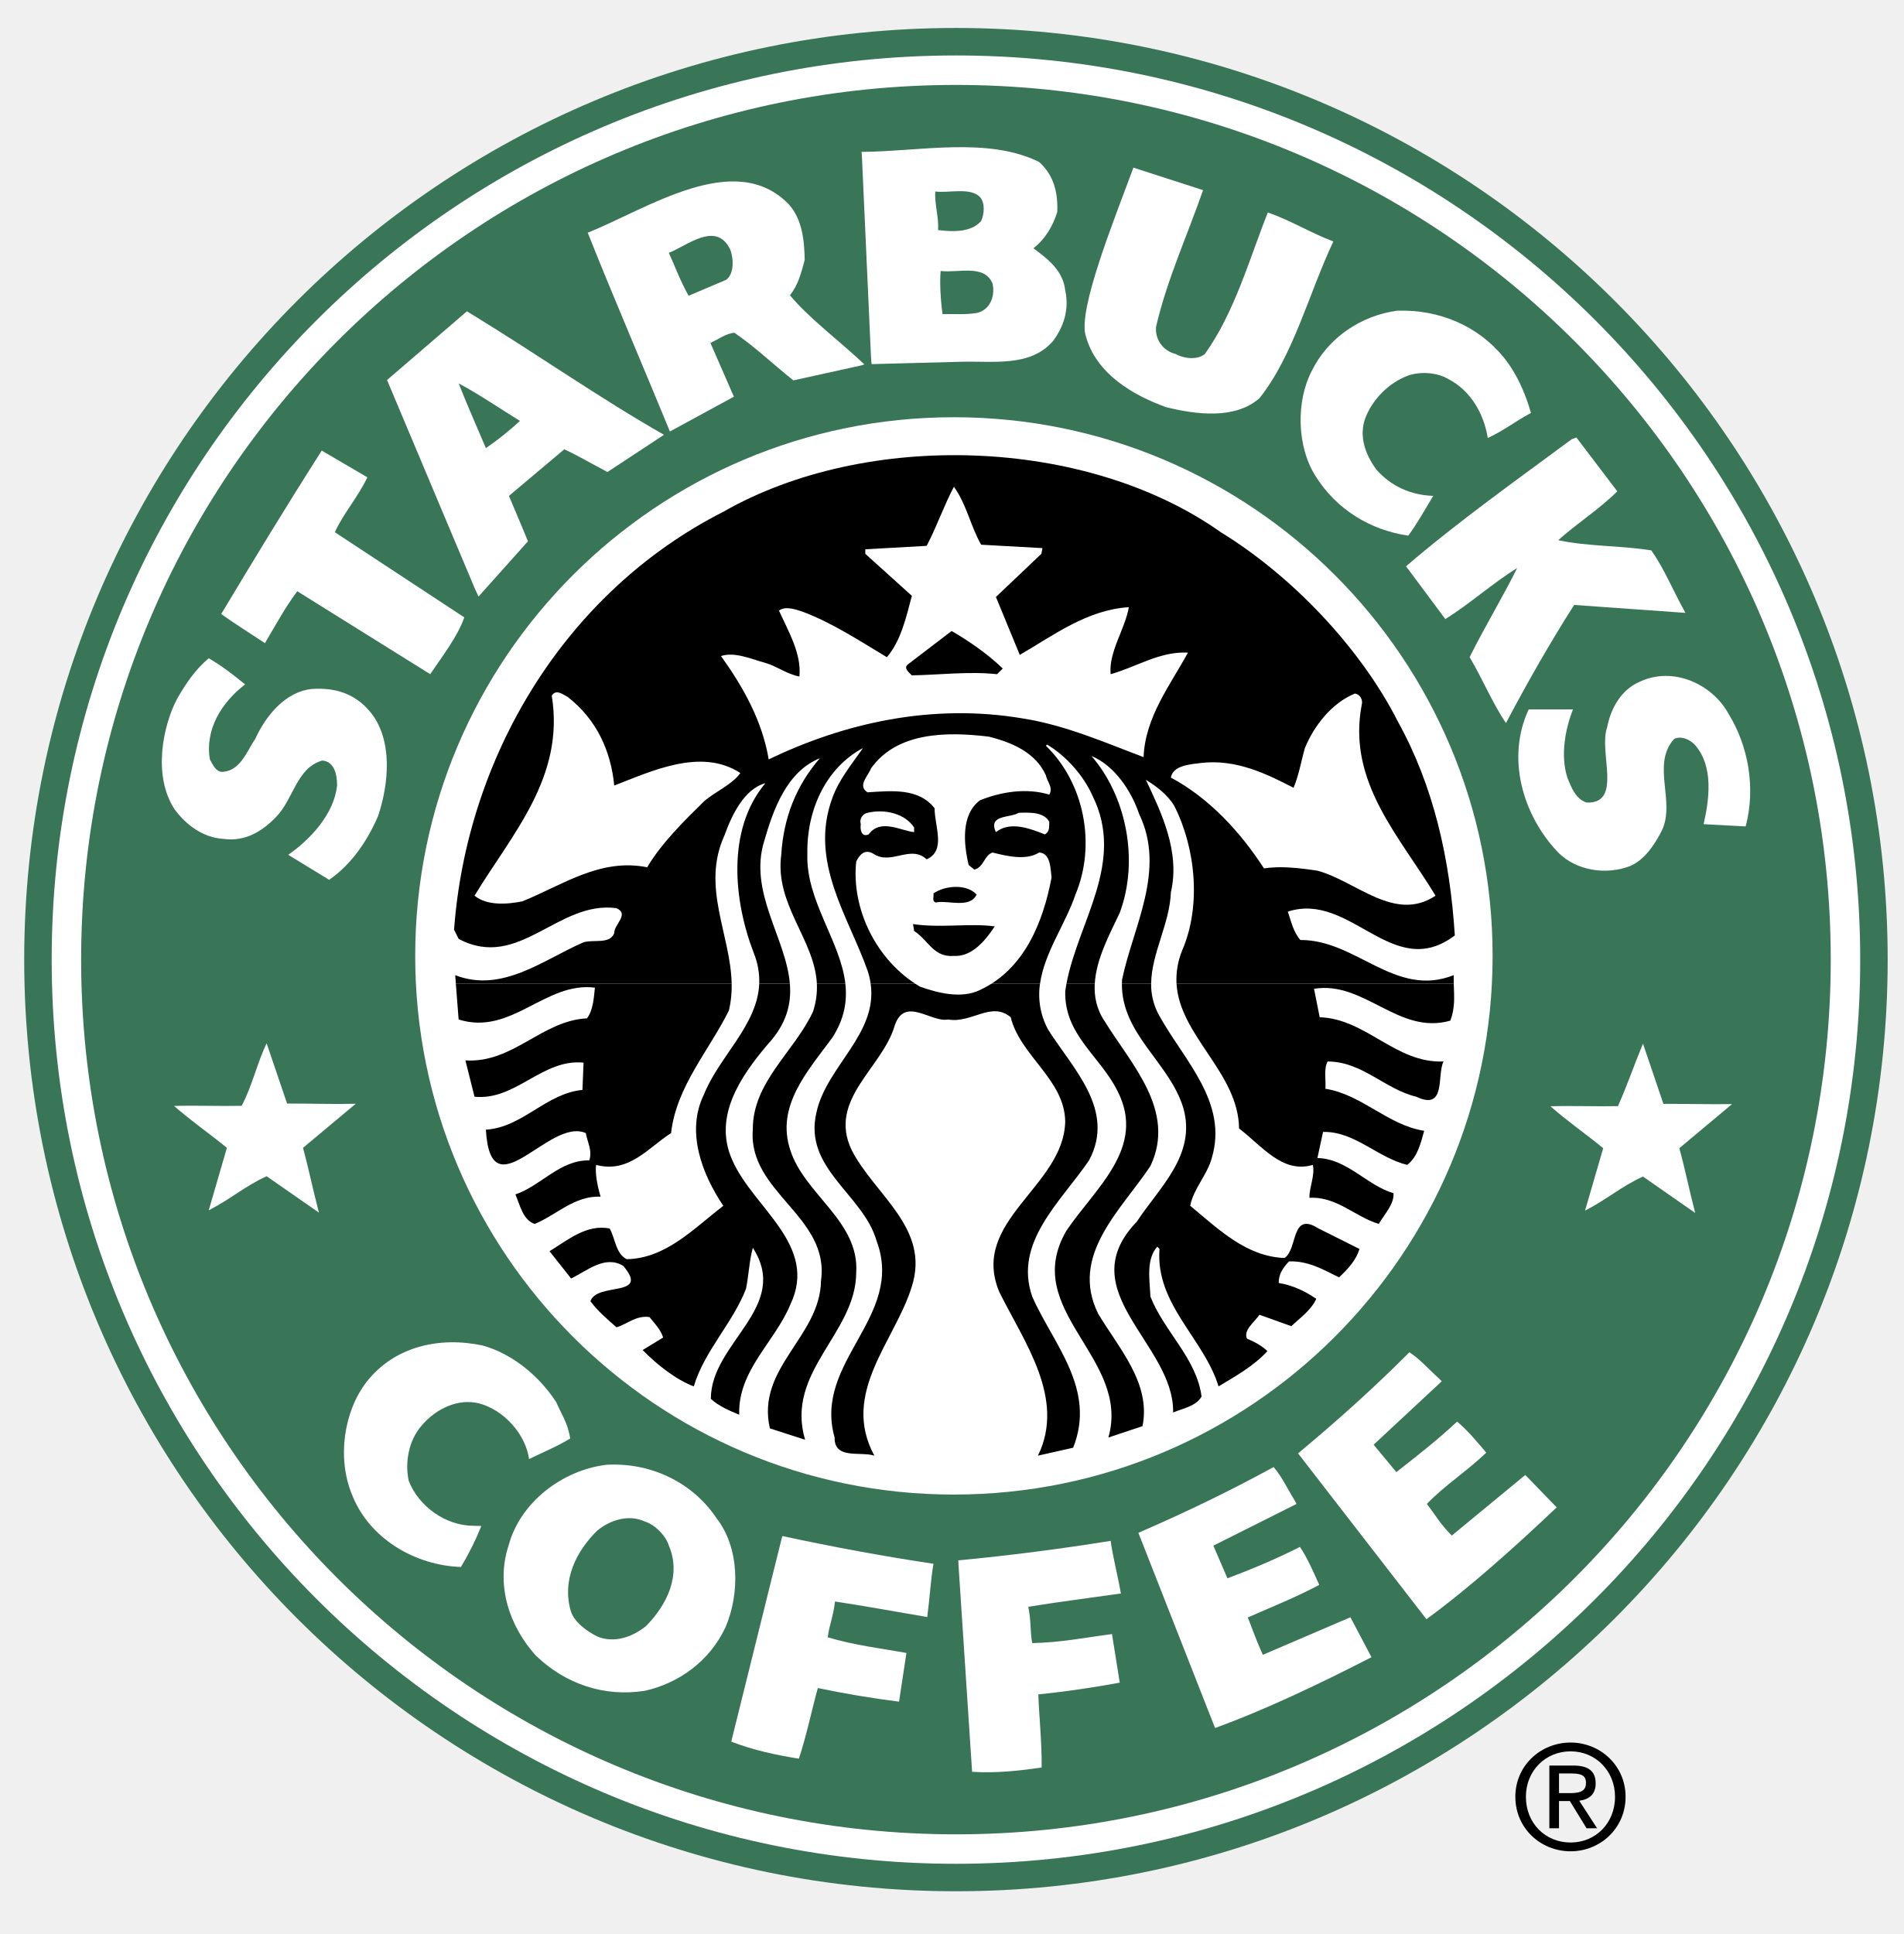
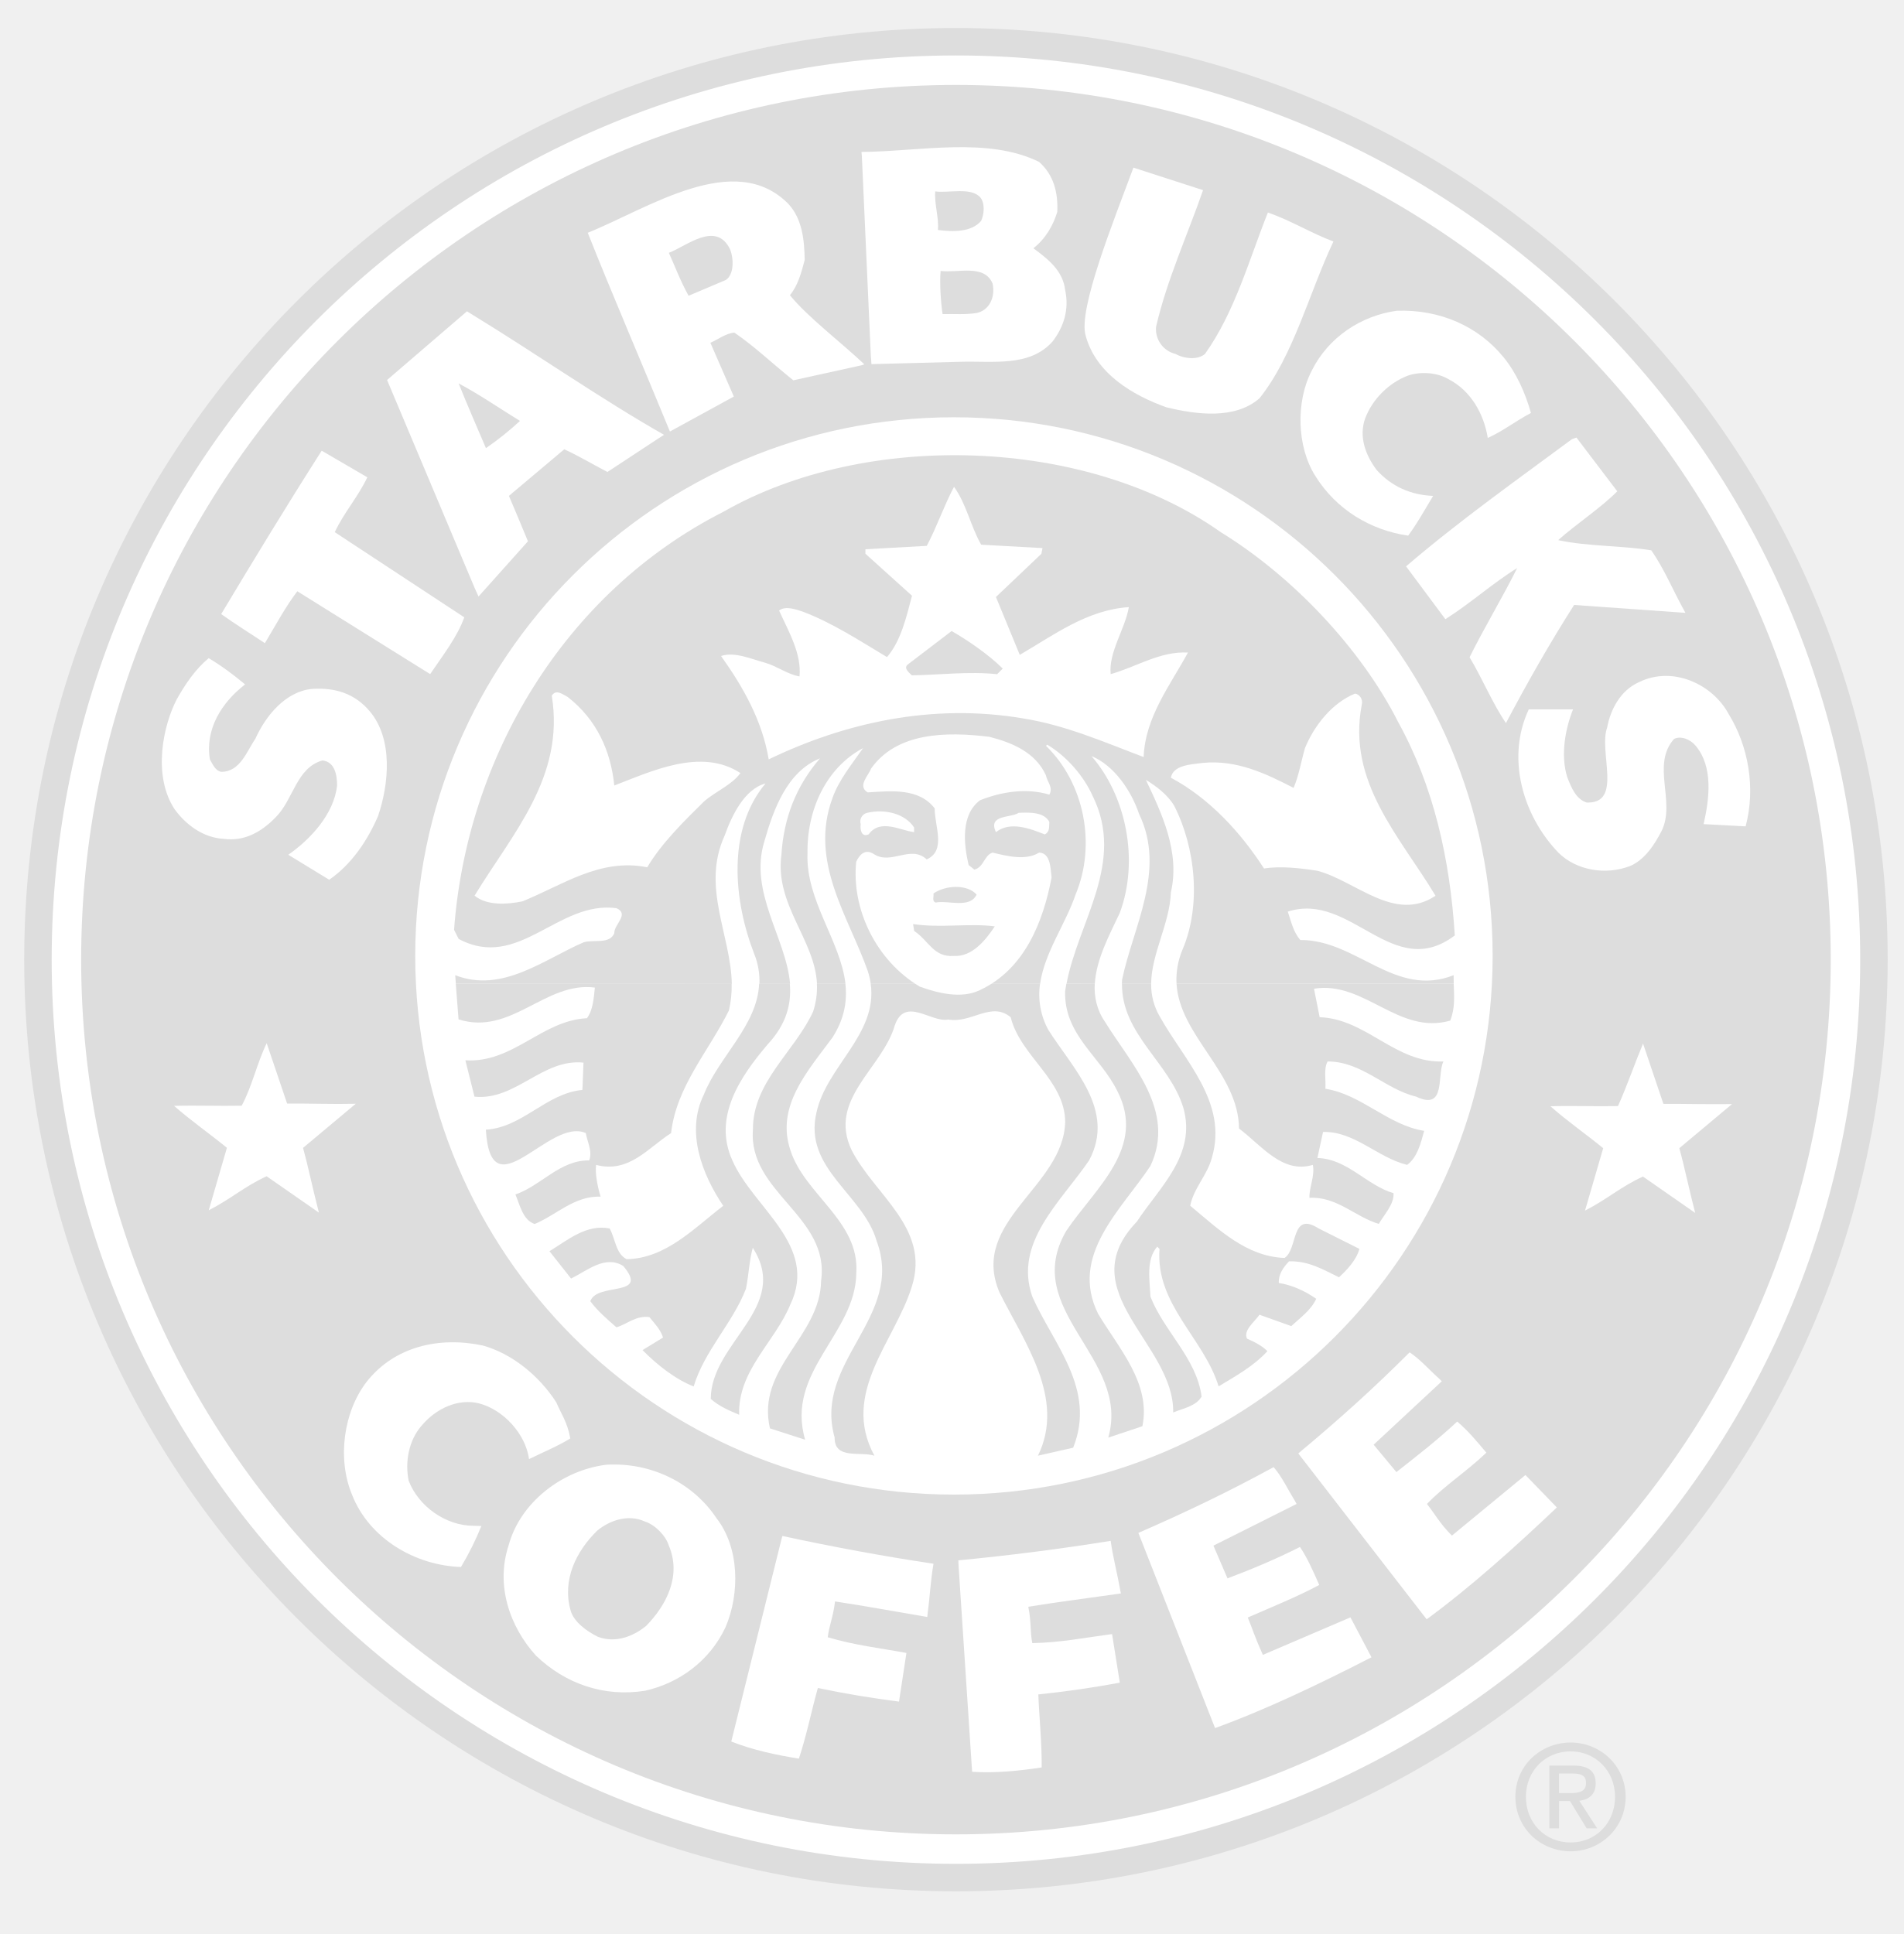
- <svg xmlns="http://www.w3.org/2000/svg" width="2461" height="2500" viewBox="0 0 127.474 129.471">
-   <path d="M1.621 64.241c0-34.45 27.927-62.38 62.381-62.38 34.451 0 62.379 27.93 62.379 62.38 0 34.453-27.928 62.38-62.379 62.38-34.454 0-62.381-27.928-62.381-62.38" fill="#397657" />
-   <path d="M3.46 64.241c0-33.434 27.104-60.539 60.541-60.539 33.435 0 60.541 27.105 60.541 60.539 0 33.435-27.106 60.541-60.541 60.541C30.564 124.781 3.46 97.676 3.46 64.241" fill="#fff" />
-   <path d="M5.432 64.241c0-32.345 26.222-58.566 58.57-58.566 32.346 0 58.568 26.221 58.568 58.566 0 32.347-26.223 58.568-58.568 58.568-32.349 0-58.57-26.221-58.57-58.568" fill="#397657" />
-   <path d="M27.798 63.994c0-19.921 16.148-36.069 36.067-36.069s36.066 16.148 36.066 36.069c0 19.918-16.147 36.065-36.066 36.065S27.798 83.912 27.798 63.994M69.568 10.832c.988.886 1.268 2.052 1.217 3.345-.279.914-.785 1.8-1.598 2.435.99.734 1.979 1.496 2.13 2.813.28 1.293-.102 2.458-.837 3.422-1.545 1.748-4.004 1.293-6.236 1.367l-5.893.155-.04-.536-.606-13.382-.025-.292c3.878-.025 8.44-1.028 11.888.673M80.546 12.719c-1.041 3.004-2.408 5.971-3.146 9.139a1.701 1.701 0 0 0 1.294 1.826c.623.343 1.509.407 1.977 0 2.004-2.813 2.955-6.312 4.211-9.469 1.596.559 2.84 1.357 4.387 1.94-1.65 3.499-2.664 7.619-4.946 10.495-1.647 1.445-4.258 1.089-6.234.607-2.257-.81-4.716-2.254-5.4-4.79-.531-1.736 1.877-7.694 3.194-11.254l4.663 1.506" fill="#fff" />
-   <path d="M44.015 29.39l-3.347 2.203c-1.249-.658-1.978-1.102-2.89-1.52l-3.705 3.119c.381.914.867 2.028 1.272 3.042l-3.309 3.699-.266-.583-5.857-13.916 5.349-4.602.431.267c4.197 2.562 8.51 5.583 12.761 8.002l-.439.289M44.851 28.88c-1.757-4.285-3.909-9.29-5.501-13.309 4.032-1.623 9.863-5.615 13.461-1.9.912 1.014 1.039 2.433 1.064 3.726-.226.835-.432 1.674-.988 2.358 1.203 1.481 3.437 3.162 4.982 4.632l-.19.064-4.563 1.007c-1.623-1.305-2.542-2.226-3.954-3.194-.609.074-1.028.431-1.6.684l1.572 3.601-4.283 2.331" fill="#fff" />
-   <path d="M65.614 13.189c.354.378.28 1.166.074 1.597-.657.762-1.874.734-2.888.607.074-.861-.244-1.698-.18-2.584.862.126 2.36-.306 2.994.38M48.883 16.686c.251.634.266 1.666-.274 2.042L46.1 19.792c-.626-1.151-.892-1.94-1.323-2.876 1.165-.431 3.166-2.18 4.106-.23M66.45 18.968c.201.889-.202 1.801-1.065 1.979-.811.125-1.418.05-2.281.075-.127-.914-.201-2.13-.127-2.891 1.165.152 2.917-.481 3.473.837" fill="#397657" />
-   <path d="M100.671 23.913c.863 1.064 1.448 2.382 1.827 3.725-1.065.572-1.876 1.219-2.891 1.674-.251-1.572-1.114-3.169-2.66-3.954-.735-.432-1.827-.508-2.662-.229-1.294.481-2.408 1.597-2.89 2.89-.431 1.242.05 2.458.762 3.421.987 1.116 2.308 1.701 3.799 1.751-.67 1.102-1.036 1.798-1.671 2.662-2.486-.356-4.817-1.725-6.236-4.032-1.217-1.951-1.292-4.942-.227-6.996 1.114-2.257 3.321-3.702 5.701-4.032 2.866-.101 5.451 1.04 7.148 3.12" fill="#fff" />
-   <path d="M34.812 28.171a20.859 20.859 0 0 1-2.28 1.824c-.609-1.445-1.193-2.738-1.826-4.335 1.456.775 2.735 1.673 4.106 2.511" fill="#397657" />
-   <path d="M108.279 32.886c-1.165 1.166-2.711 2.156-3.956 3.271 1.979.43 4.208.354 6.237.684.913 1.32 1.394 2.587 2.282 4.183l-7.453-.531c-1.648 2.585-3.143 5.221-4.564 7.908-.886-1.293-1.569-2.964-2.433-4.409.965-1.953 2.218-4.019 3.184-5.972-1.66 1.028-3.118 2.358-4.808 3.422l-2.633-3.537c3.548-3.042 7.376-5.754 11.103-8.515l.302-.109 2.739 3.605M24.596 31.949c-.673 1.394-1.56 2.344-2.179 3.675l8.669 5.703c-.457 1.292-1.445 2.562-2.283 3.802l-8.897-5.552c-.798 1.052-1.37 2.13-2.169 3.474-1.166-.772-1.99-1.28-2.927-1.95 2.207-3.679 4.298-7.125 6.731-10.942l3.055 1.79" fill="#fff" />
-   <path d="M48.986 65.855a7.08 7.08 0 0 1-.182 1.787c-1.343 2.713-3.522 5.094-3.876 8.215-1.546.986-2.816 2.711-5.02 2.129-.077.582.101 1.467.303 2.127-1.748-.074-2.941 1.217-4.412 1.826-.785-.252-.988-1.268-1.291-1.977 1.722-.582 2.964-2.307 4.942-2.279.229-.637-.128-1.219-.229-1.826-2.46-1.092-6.363 5.398-6.691-.229 2.458-.152 4.03-2.434 6.465-2.662l.074-1.826c-2.763-.279-4.538 2.561-7.3 2.281l-.61-2.432c3.194.201 5.097-2.662 8.139-2.816.404-.531.455-1.318.533-2.053-3.321-.432-5.602 3.246-9.126 2.129 0 0-.12-1.531-.186-2.395h18.467" />
-   <path d="M52.882 65.855c.112 1.35-.218 2.697-1.49 4.07-1.826 2.152-3.675 4.865-2.357 7.758 1.395 3.191 5.78 5.676 3.878 9.656-1.038 2.51-3.524 4.412-3.422 7.377-.658-.279-1.341-.559-1.9-1.064 0-3.777 5.372-6.135 2.812-10.115-.226.785-.277 1.85-.455 2.738-.889 2.307-2.789 4.156-3.5 6.543-1.189-.459-2.433-1.422-3.422-2.436l1.371-.838c-.152-.508-.559-.938-.914-1.369-.889-.125-1.471.457-2.205.686-.634-.559-1.244-1.066-1.749-1.75.455-1.295 4.005-.227 2.204-2.357-1.216-.76-2.432.33-3.497.838l-1.445-1.826c1.242-.76 2.483-1.826 4.028-1.521.381.686.408 1.697 1.142 2.055 2.611-.051 4.462-2.029 6.464-3.576-1.396-2.076-2.534-4.943-1.294-7.453.993-2.516 3.583-4.633 3.7-7.414h2.051" />
-   <path d="M56.597 65.855c.13 1.16-.061 2.35-.871 3.611-1.646 2.234-3.801 4.588-2.814 7.529.938 2.967 4.64 4.766 4.412 8.215-.025 4.08-4.767 6.617-3.423 11.18l-2.357-.762c-.937-4.055 3.372-6.133 3.422-9.885.609-4.312-4.895-5.91-4.565-10.115-.023-3.195 2.79-5.223 4.032-7.91a5.132 5.132 0 0 0 .256-1.863h1.908" />
-   <path d="M69.629 65.855a4.911 4.911 0 0 0 .548 3.08c1.647 2.609 4.538 5.375 2.735 8.748-1.899 2.785-5.068 5.5-3.802 9.123 1.395 3.17 4.31 6.186 2.737 10.117l-2.356.531c1.875-3.83-.937-7.629-2.584-10.951-2.004-4.766 4.308-7.051 4.409-11.408-.024-2.812-3.016-4.41-3.648-6.996-1.294-1.092-2.638.432-4.185.15-1.141.23-2.89-1.572-3.573.381-.812 2.863-4.515 4.969-2.89 8.365 1.547 3.018 5.271 5.223 4.028 9.129-1.114 3.648-4.79 7.123-2.509 11.33-.938-.303-2.688.279-2.662-1.217-1.445-5.096 4.716-8.062 2.813-13.156-.886-3.119-4.918-4.844-4.03-8.596.656-3.088 4.117-5.248 3.631-8.631h11.338" />
-   <path d="M73.294 65.855c-.049.867.126 1.729.685 2.547 1.75 2.84 4.792 5.959 3.043 9.66-1.977 2.965-5.425 5.982-3.5 9.887 1.395 2.332 3.551 4.662 2.969 7.529l-2.283.76c1.521-5.348-5.933-8.494-2.813-13.842 1.927-2.865 5.373-5.553 3.423-9.355-1.166-2.355-3.575-3.75-3.5-6.693l.082-.492h1.894" />
-   <path d="M77.07 65.855a4.212 4.212 0 0 0 .559 2.166c1.648 2.969 4.615 5.781 3.5 9.506-.307 1.143-1.216 2.031-1.445 3.195 1.929 1.598 3.753 3.396 6.312 3.498.912-.582.405-3.168 2.281-1.977l2.737 1.371c-.2.734-.811 1.395-1.367 1.9-1.039-.506-2.053-1.115-3.348-1.066-.382.406-.712.863-.683 1.445.912.15 1.746.531 2.508 1.064-.354.762-1.04 1.242-1.674 1.826l-2.129-.762c-.354.508-1.092 1.041-.834 1.598.48.205 1.014.482 1.367.838-.938 1.014-2.128 1.67-3.271 2.359-.986-3.221-4.234-5.479-3.955-9.203l-.15-.152c-.762.859-.506 2.23-.456 3.344.913 2.332 3.093 4.135 3.423 6.693-.381.658-1.243.785-1.903 1.064.077-4.613-6.919-8.109-2.432-12.775 1.496-2.285 4.005-4.463 3.116-7.607-.912-3.037-4.142-4.922-4.114-8.326h1.958" />
-   <path d="M97.33 65.855c.025.857.104 1.594-.231 2.473-3.473.988-5.754-2.688-9.124-2.133l.379 1.904c3.118.102 5.07 3.092 8.29 2.963-.457.914.203 3.322-1.824 2.359-2.104-.506-3.626-2.359-5.933-2.359-.278.51-.102 1.221-.151 1.826 2.433.381 4.182 2.436 6.614 2.816-.229.836-.457 1.771-1.141 2.281-1.979-.482-3.524-2.258-5.63-2.207l-.377 1.748c2.002.051 3.296 1.826 5.095 2.357.049.738-.608 1.396-.988 2.055-1.596-.48-2.814-1.85-4.639-1.748-.026-.688.38-1.471.226-2.205-2.05.609-3.422-1.293-4.94-2.436-.044-3.738-3.979-6.193-4.187-9.695H97.33" />
-   <path d="M30.52 65.855c-.024-.338-.043-.572-.043-.572 3.144 1.219 5.905-1.038 8.593-2.203.684-.205 1.748.151 2.055-.609-.027-.583 1.038-1.268.152-1.674-3.931-.533-6.541 4.209-10.571 2.054l-.306-.609c.838-11.457 7.302-22.535 18.024-27.986 9.583-5.477 24.287-5.019 33.311 1.369 4.793 2.94 9.38 7.783 11.867 12.702 2.38 4.309 3.472 9.149 3.799 14.296-4.158 3.143-6.946-2.964-11.181-1.597.229.66.356 1.344.84 1.902 3.753-.026 6.337 3.904 10.266 2.355l.003.572H78.768a5.19 5.19 0 0 1 .384-2.243c1.293-2.991.886-6.872-.533-9.661-.431-.734-1.191-1.316-1.902-1.748 1.041 2.207 2.307 4.817 1.674 7.529-.073 2.094-1.306 4.104-1.32 6.123h-1.958l.008-.266c.734-3.55 2.968-7.328 1.142-11.105-.508-1.52-1.646-3.244-3.193-3.878 2.306 2.638 3.218 6.946 1.899 10.497-.665 1.412-1.582 3.091-1.673 4.751H71.4c.785-4.175 3.962-8.125 1.743-12.587-.583-1.318-1.748-2.661-3.041-3.423l-.078.078c2.587 2.51 3.372 6.643 1.978 9.962-.652 1.947-2.081 3.883-2.371 5.97H58.292a4.975 4.975 0 0 0-.207-.875c-1.293-3.651-3.931-7.3-2.359-11.561.432-1.217 1.295-2.257 2.053-3.345-2.51 1.343-3.777 4.183-3.726 7.073-.109 3.141 2.214 5.833 2.544 8.708H54.69c-.152-2.972-2.829-5.291-2.385-8.632.15-2.459.986-4.615 2.583-6.464-2.204.886-3.116 3.422-3.725 5.551-1.057 3.415 1.466 6.485 1.719 9.545h-2.051a4.96 4.96 0 0 0-.351-2.017c-1.368-3.523-1.851-8.287.76-11.406-1.42.381-2.256 2.153-2.738 3.497-1.57 3.44.416 6.628.484 9.926H30.52" />
-   <path d="M65.688 36.46l4.108.229-.076.381-3.042 2.89c.531 1.294 1.064 2.587 1.597 3.877 2.307-1.341 4.514-3.015 7.302-3.194-.254 1.472-1.369 3.019-1.219 4.487 1.725-.481 3.299-1.545 5.175-1.445-1.168 2.156-2.867 4.312-2.969 6.998-2.56-.961-5.197-2.13-8.06-2.585-6.11-1.041-11.993.303-17.039 2.738-.43-2.56-1.671-4.792-3.193-6.921.912-.304 2.027.201 2.967.458.786.226 1.445.758 2.282.912.15-1.521-.735-3.017-1.368-4.412.431-.33 1.115-.078 1.597.077 2.001.759 3.802 1.95 5.628 3.042.937-1.092 1.29-2.664 1.671-4.109l-3.116-2.813v-.303l4.106-.23c.683-1.292 1.14-2.661 1.825-3.954.837 1.141 1.116 2.637 1.824 3.877" fill="#fff" />
-   <path d="M67.133 44.75l-.378.38c-1.902-.202-3.904.05-5.706.078-.202-.203-.606-.508-.229-.762l2.891-2.207c1.193.688 2.459 1.574 3.422 2.511" />
-   <path d="M16.407 45.814c-1.573 1.219-2.688 2.994-2.357 5.021.178.304.354.759.76.835 1.267 0 1.698-1.367 2.28-2.205.685-1.521 2.005-3.17 3.804-3.346 1.546-.1 2.867.304 3.88 1.521 1.546 1.852 1.267 4.843.533 6.999-.687 1.597-1.751 3.217-3.271 4.258l-2.739-1.674c1.496-1.037 3.069-2.738 3.271-4.639 0-.684-.15-1.597-.99-1.674-1.748.508-1.925 2.611-3.116 3.803-.912.939-2.054 1.647-3.5 1.444-1.344-.077-2.486-.912-3.271-1.977-1.496-2.28-.761-5.629.152-7.376.559-.99 1.219-1.978 2.131-2.74.759.433 1.648 1.093 2.433 1.75M115.732 47.795c1.317 2.128 1.827 4.941 1.141 7.528l-2.814-.152c.382-1.699.66-3.828-.532-5.248-.354-.431-.988-.686-1.445-.457-1.546 1.724.13 4.21-.834 6.161-.458.889-1.142 1.953-2.131 2.356-1.599.609-3.576.305-4.793-.912-2.381-2.485-3.498-6.339-1.975-9.583h2.965c-.507 1.27-.859 3.068-.379 4.564.252.634.557 1.445 1.294 1.673 2.433.088.784-3.397 1.367-5.021.229-1.216.887-2.483 2.128-3.042 2.281-1.115 4.945.152 6.008 2.133M41.125 52.584c2.458-.939 5.804-2.56 8.441-.836-.559.785-1.646 1.217-2.435 1.9-1.291 1.267-2.863 2.812-3.8 4.41-3.169-.635-5.706 1.219-8.367 2.283-1.014.201-2.358.303-3.194-.381 2.51-4.134 6.057-7.936 5.171-13.386.279-.482.76-.075 1.064.077 1.954 1.521 2.891 3.626 3.12 5.933M91.167 47.184c-.987 5.171 2.56 8.823 4.943 12.777-2.736 1.826-5.325-.99-7.909-1.674-1.141-.176-2.483-.33-3.576-.152-1.569-2.432-3.674-4.715-6.235-6.083.151-.835 1.317-.889 2.13-.99 2.256-.226 4.233.711 6.084 1.675.355-.835.507-1.775.759-2.661.611-1.496 1.804-3.019 3.35-3.651.328.05.556.406.454.759M70.023 51.901c.078.43.508.811.229 1.293-1.496-.458-3.193-.205-4.639.378-1.294.963-1.091 2.943-.761 4.335l.381.306c.633-.153.66-.963 1.216-1.142.939.229 2.231.56 3.118 0 .785.026.762 1.115.836 1.674-.557 2.941-1.799 6.135-4.79 7.529-1.243.609-2.841.201-4.032-.229-2.94-1.749-4.588-5.222-4.258-8.364.229-.482.584-.863 1.143-.533 1.188.81 2.481-.633 3.573.378 1.317-.583.532-2.203.532-3.42-1.064-1.37-2.89-1.168-4.486-1.066-.711-.432.051-1.115.226-1.597 1.725-2.433 5.022-2.483 7.909-2.129 1.472.38 3.095 1.014 3.803 2.587" fill="#fff" />
-   <path d="M61.201 55.398v.306c-.861-.077-2.254-.939-3.041.151-.506.226-.582-.357-.531-.685a.595.595 0 0 1 .457-.76c1.189-.279 2.533.075 3.115.988M70.252 55.017c-.024.306.051.66-.304.838-.964-.38-2.308-.913-3.271-.151-.559-1.192.99-.939 1.521-1.293.787-.028 1.7-.051 2.054.606" fill="#fff" />
-   <path d="M65.384 59.885c-.455.963-1.926.355-2.738.531-.276-.102-.102-.404-.152-.607.812-.559 2.257-.633 2.89.076M66.6 62.016c-.605.912-1.519 2.051-2.735 1.978-1.371.101-1.674-1.015-2.664-1.674l-.074-.459c1.826.28 3.828-.073 5.473.155" />
-   <path d="M19.22 73.879c1.536-.008 3.01.051 4.596.014l-3.529 2.951c.34 1.242.634 2.67 1.064 4.336l-3.499-2.434c-1.471.672-2.357 1.496-3.877 2.281l1.216-4.184c-1.155-.945-2.446-1.842-3.538-2.805 1.592-.041 2.986.023 4.525-.008.711-1.33 1.028-2.854 1.674-4.184l1.368 4.033M37.245 93.881c.306.734.747 1.316.935 2.418-.81.51-1.834.928-2.76 1.385-.226-1.674-1.698-3.297-3.345-3.729-1.368-.34-2.864.307-3.877 1.523-.838.986-1.092 2.408-.838 3.65.66 1.721 2.485 3.021 4.335 3.021l.532.016a19.51 19.51 0 0 1-1.367 2.744c-3.069-.104-6.161-1.904-7.303-4.871-.988-2.406-.556-5.525.99-7.529 1.876-2.381 4.868-3.041 7.758-2.432 1.948.534 3.774 2.003 4.94 3.804M96.336 92.285l.192.188-4.563 4.248 1.521 1.836c1.292-1.014 2.688-2.092 4.069-3.383.71.596 1.282 1.291 1.952 2.08-1.367 1.303-2.789 2.191-3.979 3.434.507.635.898 1.355 1.671 2.117l4.92-4.057 2.102 2.168c-2.788 2.648-5.829 5.375-8.719 7.49l-8.595-11.104c2.739-2.283 5.045-4.361 7.454-6.77.736.484 1.269 1.116 1.975 1.753M47.969 101.639c1.546 1.977 1.571 5.043.607 7.299-1.075 2.295-3.142 3.754-5.399 4.26-2.735.43-5.322-.455-7.3-2.355-1.748-1.928-2.712-4.691-1.826-7.377.786-2.916 3.625-5.045 6.542-5.4 3.015-.179 5.804 1.215 7.376 3.573" fill="#fff" />
-   <path d="M44.776 103.465c.859 2.002-.129 3.979-1.523 5.398-.886.709-2.047 1.156-3.212.725-.734-.355-1.641-1.004-1.844-1.791-.559-2.027.368-3.928 1.786-5.322.862-.711 2.105-1.115 3.193-.609.66.202 1.395.939 1.6 1.599" fill="#397657" />
-   <path d="M75.045 106.682c-2.133.307-4.17.561-6.201.891.205 1 .114 1.67.267 2.432 1.902-.037 3.563-.375 5.338-.604l.519 3.252a67.964 67.964 0 0 1-5.452.787c.051 1.469.246 3.268.223 4.891-1.495.229-3.109.393-4.656.291l-.912-13.865-.012-.291a159.05 159.05 0 0 0 10.2-1.307c.141 1.04.458 2.241.686 3.523M86.676 100.449l.128.238-5.569 2.793.943 2.189c1.699-.648 3.166-1.252 4.854-2.105.515.773.868 1.6 1.292 2.543-1.531.816-3.116 1.449-4.785 2.182.31.75.466 1.297 1.011 2.5l5.861-2.514 1.411 2.674c-3.42 1.758-7.104 3.52-10.474 4.74l-5.133-13.068c3.269-1.422 6.068-2.771 9.054-4.404.573.668.906 1.426 1.407 2.232M62.08 108.258c-2.121-.355-4.145-.734-6.176-1.039-.113 1.016-.4 1.629-.485 2.398 1.823.543 3.507.727 5.267 1.049l-.495 3.26a68.1 68.1 0 0 1-5.435-.912c-.398 1.414-.756 3.189-1.271 4.729-1.496-.238-3.085-.574-4.527-1.143l3.346-13.484.079-.279c3.372.729 6.826 1.365 10.115 1.857-.184 1.033-.248 2.277-.418 3.564M111.366 73.9c1.533-.006 2.903.035 4.593.016l-3.526 2.951c.343 1.24.634 2.668 1.062 4.336l-3.496-2.436c-1.474.67-2.359 1.496-3.88 2.281l1.217-4.182c-1.154-.943-2.448-1.844-3.534-2.807 1.588-.041 2.983.023 4.521-.008.621-1.385 1.065-2.715 1.676-4.184l1.367 4.033" fill="#fff" />
-   <path d="M127.474 64.735c0 35.734-28.554 64.736-63.736 64.736S0 100.469 0 64.735C0 29.002 28.555 0 63.738 0s63.736 29.002 63.736 64.735z" fill="none" />
-   <path d="M105.153 116.663c1.982 0 3.681 1.541 3.681 3.632 0 2.11-1.698 3.65-3.681 3.65-2.002 0-3.7-1.54-3.7-3.65 0-2.091 1.698-3.632 3.7-3.632zm0 .589c-1.688 0-2.993 1.306-2.993 3.043 0 1.776 1.306 3.062 2.993 3.062 1.669 0 2.974-1.285 2.974-3.062-.001-1.737-1.305-3.043-2.974-3.043zm-.776 5.153h-.647v-4.201h1.609c1.001 0 1.492.373 1.492 1.197 0 .756-.472 1.08-1.1 1.158l1.197 1.846h-.706l-1.119-1.826h-.727v1.826zm0-2.355h.766c.785 0 1.04-.227 1.04-.688 0-.402-.196-.628-.932-.628h-.874v1.316z" />
+ <svg xmlns="http://www.w3.org/2000/svg" version="1.1" id="Layer_1" x="0px" y="0px" viewBox="0 0 2461 2500" style="enable-background:new 0 0 2461 2500;" xml:space="preserve">
+   <style type="text/css">
+ 	.st0{fill:#DDDDDD;}
+ 	.st1{fill:#FFFFFF;}
+ 	.st2{fill:none;}
+ </style>
+   <path class="st0" d="M31.3,1240.5C31.3,575.4,570.5,36.2,1235.6,36.2c665.1,0,1204.3,539.2,1204.3,1204.3  c0,665.1-539.2,1204.3-1204.3,1204.3C570.5,2444.8,31.3,1905.6,31.3,1240.5" />
+   <path class="st1" d="M66.8,1240.5C66.8,595,590.1,71.7,1235.6,71.7c645.5,0,1168.8,523.3,1168.8,1168.8  c0,645.5-523.3,1168.8-1168.8,1168.8C590.1,2409.2,66.8,1885.9,66.8,1240.5" />
+   <path class="st0" d="M104.9,1240.5c0-624.4,506.2-1130.7,1130.7-1130.7c624.5,0,1130.7,506.2,1130.7,1130.7  c0,624.5-506.3,1130.7-1130.7,1130.7C611.1,2371.2,104.9,1864.9,104.9,1240.5" />
+   <path class="st1" d="M536.7,1235.7c0-384.6,311.8-696.3,696.3-696.3s696.3,311.8,696.3,696.3c0,384.5-311.7,696.3-696.3,696.3  S536.7,1620.2,536.7,1235.7 M1343.1,209.3c19.1,17.1,24.5,39.6,23.5,64.6c-5.4,17.6-15.2,34.8-30.9,47  c19.1,14.2,38.2,28.9,41.1,54.3c5.4,25-2,47.5-16.2,66.1c-29.8,33.7-77.3,25-120.4,26.4l-113.8,3l-0.8-10.3L1114,202l-0.5-5.6  C1188.4,195.9,1276.5,176.5,1343.1,209.3 M1555,245.8c-20.1,58-46.5,115.3-60.7,176.4c-1.7,16.3,9,31.4,25,35.3  c12,6.6,29.1,7.9,38.2,0c38.7-54.3,57-121.9,81.3-182.8c30.8,10.8,54.8,26.2,84.7,37.5c-31.9,67.6-51.4,147.1-95.5,202.6  c-31.8,27.9-82.2,21-120.4,11.7c-43.6-15.6-91-43.5-104.3-92.5c-10.3-33.5,36.2-148.5,61.7-217.3L1555,245.8" />
+   <path class="st1" d="M849.7,567.6l-64.6,42.5c-24.1-12.7-38.2-21.3-55.8-29.3L657.8,641c7.4,17.6,16.7,39.2,24.6,58.7l-63.9,71.4  l-5.1-11.3L500.3,491.2l103.3-88.8l8.3,5.2c81,49.5,164.3,107.8,246.4,154.5L849.7,567.6 M865.9,557.8  c-33.9-82.7-75.5-179.4-106.2-256.9c77.8-31.3,190.4-108.4,259.9-36.7c17.6,19.6,20.1,47,20.5,71.9c-4.4,16.1-8.3,32.3-19.1,45.5  c23.2,28.6,66.4,61,96.2,89.4l-3.7,1.2l-88.1,19.4c-31.3-25.2-49.1-43-76.3-61.7c-11.8,1.4-19.8,8.3-30.9,13.2l30.3,69.5  L865.9,557.8" />
+   <path class="st0" d="M1266.7,254.8c6.8,7.3,5.4,22.5,1.4,30.8c-12.7,14.7-36.2,14.2-55.8,11.7c1.4-16.6-4.7-32.8-3.5-49.9  C1225.6,249.9,1254.5,241.6,1266.7,254.8 M943.7,322.4c4.8,12.2,5.1,32.2-5.3,39.4L890,382.3c-12.1-22.2-17.2-37.5-25.5-55.5  C887,318.5,925.6,284.7,943.7,322.4 M1282.9,366.4c3.9,17.2-3.9,34.8-20.6,38.2c-15.7,2.4-27.4,1-44,1.4  c-2.5-17.6-3.9-41.1-2.5-55.8C1238.3,353.2,1272.1,341,1282.9,366.4" />
+   <path class="st1" d="M1943.5,461.9c16.7,20.5,28,46,35.3,71.9c-20.6,11-36.2,23.5-55.8,32.3c-4.8-30.3-21.5-61.2-51.4-76.3  c-14.2-8.3-35.3-9.8-51.4-4.4c-25,9.3-46.5,30.8-55.8,55.8c-8.3,24,1,47.5,14.7,66c19.1,21.5,44.6,32.8,73.3,33.8  c-12.9,21.3-20,34.7-32.3,51.4c-48-6.9-93-33.3-120.4-77.8c-23.5-37.7-24.9-95.4-4.4-135.1c21.5-43.6,64.1-71.5,110.1-77.8  C1860.9,399.7,1910.8,421.7,1943.5,461.9" />
+   <path class="st0" d="M672.1,544.1c-13.8,12.8-28.5,24.5-44,35.2c-11.8-27.9-23-52.9-35.3-83.7C620.9,510.6,645.6,527.9,672.1,544.1" />
+   <path class="st1" d="M2090.4,635.1c-22.5,22.5-52.3,41.6-76.4,63.1c38.2,8.3,81.2,6.8,120.4,13.2c17.6,25.5,26.9,49.9,44.1,80.8  L2034.6,782c-31.8,49.9-60.7,100.8-88.1,152.7c-17.1-25-30.3-57.2-47-85.1c18.6-37.7,42.8-77.6,61.5-115.3  c-32,19.8-60.2,45.5-92.8,66.1l-50.8-68.3c68.5-58.7,142.4-111.1,214.4-164.4l5.8-2.1L2090.4,635.1 M474.8,617  c-13,26.9-30.1,45.3-42.1,70.9l167.4,110.1c-8.8,24.9-27.9,49.5-44.1,73.4L384.3,764.3c-15.4,20.3-26.4,41.1-41.9,67.1  c-22.5-14.9-38.4-24.7-56.5-37.6c42.6-71,83-137.6,129.9-211.2L474.8,617" />
+   <path class="st0" d="M945.7,1271.6c0.3,11.6-0.9,23.2-3.5,34.5c-25.9,52.4-68,98.3-74.8,158.6c-29.8,19-54.4,52.3-96.9,41.1  c-1.5,11.2,1.9,28.3,5.8,41.1c-33.7-1.4-56.8,23.5-85.2,35.3c-15.2-4.9-19.1-24.5-24.9-38.2c33.2-11.2,57.2-44.5,95.4-44  c4.4-12.3-2.5-23.5-4.4-35.3c-47.5-21.1-122.8,104.2-129.2-4.4c47.5-2.9,77.8-47,124.8-51.4l1.4-35.3c-53.3-5.4-87.6,49.4-140.9,44  l-11.8-47c61.7,3.9,98.4-51.4,157.1-54.4c7.8-10.3,8.8-25.4,10.3-39.6c-64.1-8.3-108.2,62.7-176.2,41.1c0,0-2.3-29.6-3.6-46.2  L945.7,1271.6" />
+   <path class="st0" d="M1020.9,1271.6c2.2,26.1-4.2,52.1-28.8,78.6c-35.3,41.5-70.9,93.9-45.5,149.8c26.9,61.6,111.6,109.6,74.9,186.4  c-20,48.5-68,85.2-66.1,142.4c-12.7-5.4-25.9-10.8-36.7-20.5c0-72.9,103.7-118.4,54.3-195.3c-4.4,15.2-5.3,35.7-8.8,52.9  c-17.2,44.5-53.8,80.2-67.6,126.3c-23-8.9-47-27.5-66.1-47l26.5-16.2c-2.9-9.8-10.8-18.1-17.6-26.4c-17.2-2.4-28.4,8.8-42.6,13.2  c-12.2-10.8-24-20.6-33.8-33.8c8.8-25,77.3-4.4,42.6-45.5c-23.5-14.7-47,6.4-67.5,16.2l-27.9-35.3c24-14.7,47.9-35.3,77.8-29.4  c7.4,13.2,7.9,32.8,22,39.7c50.4-1,86.1-39.2,124.8-69c-27-40.1-48.9-95.4-25-143.9c19.2-48.6,69.2-89.4,71.4-143.1L1020.9,1271.6" />
+   <path class="st0" d="M1092.7,1271.6c2.5,22.4-1.2,45.4-16.8,69.7c-31.8,43.1-73.4,88.6-54.3,145.4c18.1,57.3,89.6,92,85.2,158.6  c-0.5,78.8-92,127.7-66.1,215.8l-45.5-14.7c-18.1-78.3,65.1-118.4,66.1-190.8c11.8-83.2-94.5-114.1-88.1-195.3  c-0.4-61.7,53.9-100.8,77.8-152.7c3.8-11.6,5.5-23.8,4.9-36H1092.7" />
+   <path class="st0" d="M1344.3,1271.6c-3,20.4,0.7,41.3,10.6,59.5c31.8,50.4,87.6,103.8,52.8,168.9c-36.7,53.8-97.8,106.2-73.4,176.1  c26.9,61.2,83.2,119.4,52.8,195.3l-45.5,10.3c36.2-73.9-18.1-147.3-49.9-211.4c-38.7-92,83.2-136.1,85.1-220.2  c-0.5-54.3-58.2-85.1-70.4-135.1c-25-21.1-50.9,8.3-80.8,2.9c-22,4.4-55.8-30.3-69,7.4c-15.7,55.3-87.2,95.9-55.8,161.5  c29.9,58.3,101.8,100.8,77.8,176.2c-21.5,70.4-92.5,137.5-48.4,218.7c-18.1-5.8-51.9,5.4-51.4-23.5c-27.9-98.4,91-155.6,54.3-254  c-17.1-60.2-94.9-93.5-77.8-166c12.7-59.6,79.5-101.3,70.1-166.6L1344.3,1271.6" />
+   <path class="st0" d="M1415,1271.6c-0.9,16.7,2.4,33.4,13.2,49.2c33.8,54.8,92.5,115,58.7,186.5c-38.2,57.2-104.7,115.5-67.6,190.9  c26.9,45,68.6,90,57.3,145.4l-44.1,14.7c29.4-103.2-114.5-164-54.3-267.2c37.2-55.3,103.7-107.2,66.1-180.6  c-22.5-45.5-69-72.4-67.6-129.2l1.6-9.5L1415,1271.6" />
+   <path class="st0" d="M1487.9,1271.6c-0.2,14.7,3.5,29.1,10.8,41.8c31.8,57.3,89.1,111.6,67.6,183.5c-5.9,22.1-23.5,39.2-27.9,61.7  c37.2,30.9,72.5,65.6,121.9,67.5c17.6-11.2,7.8-61.2,44-38.2l52.8,26.5c-3.9,14.2-15.7,26.9-26.4,36.7  c-20.1-9.8-39.6-21.5-64.6-20.6c-7.4,7.8-13.7,16.7-13.2,27.9c17.6,2.9,33.7,10.3,48.4,20.5c-6.8,14.7-20.1,24-32.3,35.3l-41.1-14.7  c-6.8,9.8-21.1,20.1-16.1,30.9c9.3,4,19.6,9.3,26.4,16.2c-18.1,19.6-41.1,32.2-63.1,45.5c-19-62.2-81.7-105.8-76.4-177.7l-2.9-2.9  c-14.7,16.6-9.8,43.1-8.8,64.6c17.6,45,59.7,79.8,66.1,129.2c-7.4,12.7-24,15.2-36.7,20.5c1.5-89.1-133.6-156.6-47-246.6  c28.9-44.1,77.3-86.2,60.2-146.9c-17.6-58.6-80-95-79.4-160.7L1487.9,1271.6" />
+   <path class="st0" d="M1879,1271.6c0.5,16.5,2,30.8-4.5,47.7c-67,19.1-111.1-51.9-176.1-41.2l7.3,36.8c60.2,2,97.9,59.7,160,57.2  c-8.8,17.6,3.9,64.1-35.2,45.5c-40.6-9.8-70-45.5-114.5-45.5c-5.4,9.8-2,23.6-2.9,35.3c47,7.4,80.7,47,127.7,54.4  c-4.4,16.1-8.8,34.2-22,44c-38.2-9.3-68-43.6-108.7-42.6l-7.3,33.7c38.7,1,63.6,35.3,98.4,45.5c0.9,14.2-11.7,27-19.1,39.7  c-30.8-9.3-54.3-35.7-89.6-33.7c-0.5-13.3,7.3-28.4,4.4-42.6c-39.6,11.8-66.1-25-95.4-47c-0.8-72.2-76.8-119.6-80.8-187.2  L1879,1271.6" />
+   <path class="st0" d="M589.2,1271.6c-0.5-6.5-0.8-11-0.8-11c60.7,23.5,114-20,165.9-42.5c13.2-4,33.7,2.9,39.7-11.8  c-0.5-11.3,20-24.5,2.9-32.3c-75.9-10.3-126.3,81.3-204.1,39.7l-5.9-11.8c16.2-221.2,141-435.1,348-540.3  c185-105.7,468.9-96.9,643.1,26.4c92.5,56.8,181.1,150.3,229.1,245.2c45.9,83.2,67,176.6,73.3,276c-80.3,60.7-134.1-57.2-215.9-30.8  c4.4,12.7,6.9,25.9,16.2,36.7c72.5-0.5,122.3,75.4,198.2,45.5l0.1,11h-358.3c-0.8-14.8,1.8-29.6,7.4-43.3  c25-57.7,17.1-132.7-10.3-186.5c-8.3-14.2-23-25.4-36.7-33.7c20.1,42.6,44.5,93,32.3,145.4c-1.4,40.4-25.2,79.2-25.5,118.2h-37.8  l0.2-5.1c14.2-68.5,57.3-141.5,22-214.4c-9.8-29.3-31.8-62.6-61.6-74.9c44.5,50.9,62.1,134.1,36.7,202.7  c-12.8,27.3-30.5,59.7-32.3,91.7h-36.6c15.2-80.6,76.5-156.9,33.7-243c-11.3-25.4-33.7-51.4-58.7-66.1l-1.5,1.5  c49.9,48.5,65.1,128.2,38.2,192.3c-12.6,37.6-40.2,75-45.8,115.3h-218.9c-0.8-5.7-2.2-11.4-4-16.9c-25-70.5-75.9-140.9-45.5-223.2  c8.3-23.5,25-43.6,39.6-64.6c-48.5,25.9-72.9,80.8-71.9,136.6c-2.1,60.6,42.7,112.6,49.1,168.1h-36.8c-2.9-57.4-54.6-102.1-46-166.6  c2.9-47.5,19-89.1,49.9-124.8c-42.6,17.1-60.2,66.1-71.9,107.2c-20.4,65.9,28.3,125.2,33.2,184.3h-39.6c0.5-13.3-1.8-26.6-6.8-38.9  c-26.4-68-35.7-160,14.7-220.2c-27.4,7.4-43.6,41.6-52.9,67.5c-30.3,66.4,8,128,9.3,191.6L589.2,1271.6" />
+   <path class="st1" d="M1268.2,704.1l79.3,4.4l-1.5,7.4l-58.7,55.8c10.3,25,20.5,49.9,30.8,74.8c44.5-25.9,87.1-58.2,141-61.7  c-4.9,28.4-26.4,58.3-23.5,86.6c33.3-9.3,63.7-29.8,99.9-27.9c-22.5,41.6-55.3,83.2-57.3,135.1c-49.4-18.6-100.3-41.1-155.6-49.9  c-118-20.1-231.5,5.8-329,52.9c-8.3-49.4-32.3-92.5-61.6-133.6c17.6-5.9,39.1,3.9,57.3,8.8c15.2,4.4,27.9,14.6,44.1,17.6  c2.9-29.4-14.2-58.2-26.4-85.2c8.3-6.4,21.5-1.5,30.8,1.5c38.6,14.7,73.4,37.6,108.7,58.7c18.1-21.1,24.9-51.4,32.3-79.3l-60.2-54.3  V710l79.3-4.4c13.2-24.9,22-51.4,35.2-76.3C1249.1,651.3,1254.5,680.2,1268.2,704.1" />
+   <path class="st0" d="M1296.1,864.2l-7.3,7.3c-36.7-3.9-75.4,1-110.2,1.5c-3.9-3.9-11.7-9.8-4.4-14.7l55.8-42.6  C1253,829,1277.5,846.1,1296.1,864.2" />
+   <path class="st1" d="M316.8,884.7c-30.4,23.5-51.9,57.8-45.5,96.9c3.4,5.9,6.8,14.7,14.7,16.1c24.5,0,32.8-26.4,44-42.6  c13.2-29.4,38.7-61.2,73.4-64.6c29.8-1.9,55.4,5.9,74.9,29.4c29.8,35.8,24.5,93.5,10.3,135.1c-13.3,30.8-33.8,62.1-63.1,82.2  l-52.9-32.3c28.9-20,59.2-52.9,63.1-89.6c0-13.2-2.9-30.8-19.1-32.3c-33.7,9.8-37.2,50.4-60.2,73.4c-17.6,18.1-39.7,31.8-67.6,27.9  c-25.9-1.5-48-17.6-63.1-38.2c-28.9-44-14.7-108.7,2.9-142.4c10.8-19.1,23.5-38.2,41.1-52.9C284.4,859.3,301.6,872,316.8,884.7   M2234.3,922.9c25.4,41.1,35.3,95.4,22,145.3l-54.3-2.9c7.4-32.8,12.7-73.9-10.3-101.3c-6.8-8.3-19.1-13.2-27.9-8.8  c-29.8,33.3,2.5,81.3-16.1,118.9c-8.8,17.2-22,37.7-41.1,45.5c-30.9,11.8-69,5.9-92.5-17.6c-46-48-67.5-122.4-38.1-185h57.2  c-9.8,24.5-16.6,59.2-7.3,88.1c4.9,12.2,10.8,27.9,25,32.3c47,1.7,15.1-65.6,26.4-96.9c4.4-23.5,17.1-47.9,41.1-58.7  C2162.4,860.2,2213.8,884.7,2234.3,922.9 M794,1015.4c47.5-18.1,112.1-49.4,163-16.1c-10.8,15.2-31.8,23.5-47,36.7  c-24.9,24.5-55.3,54.3-73.4,85.1c-61.2-12.3-110.2,23.5-161.5,44.1c-19.6,3.9-45.5,5.8-61.7-7.4c48.5-79.8,116.9-153.2,99.8-258.4  c5.4-9.3,14.7-1.4,20.5,1.5C771.4,930.2,789.5,970.9,794,1015.4 M1760.1,911.2c-19.1,99.8,49.4,170.3,95.4,246.7  c-52.8,35.3-102.8-19.1-152.7-32.3c-22-3.4-47.9-6.4-69-2.9c-30.3-47-70.9-91-120.4-117.4c2.9-16.1,25.4-17.2,41.1-19.1  c43.6-4.4,81.7,13.7,117.5,32.3c6.9-16.1,9.8-34.3,14.7-51.4c11.8-28.9,34.8-58.3,64.7-70.5C1757.6,897.5,1762,904.3,1760.1,911.2   M1351.9,1002.2c1.5,8.3,9.8,15.7,4.4,25c-28.9-8.8-61.6-4-89.6,7.3c-25,18.6-21.1,56.8-14.7,83.7l7.4,5.9c12.2-3,12.7-18.6,23.5-22  c18.1,4.4,43.1,10.8,60.2,0c15.2,0.5,14.7,21.5,16.1,32.3c-10.8,56.8-34.7,118.4-92.5,145.4c-24,11.8-54.8,3.9-77.8-4.4  c-56.8-33.8-88.6-100.8-82.2-161.5c4.4-9.3,11.3-16.7,22.1-10.3c22.9,15.6,47.9-12.2,69,7.3c25.4-11.3,10.3-42.5,10.3-66  c-20.5-26.4-55.8-22.5-86.6-20.6c-13.7-8.3,1-21.5,4.4-30.8c33.3-47,97-47.9,152.7-41.1C1306.9,959.6,1338.2,971.9,1351.9,1002.2" />
+   <path class="st1" d="M1181.5,1069.7v5.9c-16.6-1.5-43.5-18.1-58.7,2.9c-9.8,4.4-11.2-6.9-10.3-13.2c-1.9-6.1,1.5-12.5,7.6-14.4  c0.4-0.1,0.8-0.2,1.2-0.3C1144.4,1045.3,1170.3,1052.1,1181.5,1069.7 M1356.3,1062.4c-0.5,5.9,1,12.7-5.9,16.2  c-18.6-7.3-44.6-17.6-63.1-2.9c-10.8-23,19.1-18.1,29.4-25C1331.8,1050.1,1349.4,1049.7,1356.3,1062.4" />
+   <path class="st0" d="M1262.3,1156.4c-8.8,18.6-37.2,6.9-52.9,10.3c-5.3-2-2-7.8-2.9-11.7C1222.2,1144.1,1250.1,1142.7,1262.3,1156.4   M1285.8,1197.5c-11.7,17.6-29.3,39.6-52.8,38.2c-26.5,1.9-32.3-19.6-51.4-32.3l-1.4-8.9C1215.4,1199.9,1254,1193.1,1285.8,1197.5" />
+   <path class="st1" d="M371.1,1426.5c29.7-0.2,58.1,1,88.7,0.3l-68.1,57c6.6,24,12.2,51.5,20.5,83.7l-67.6-47  c-28.4,13-45.5,28.9-74.8,44l23.5-80.8c-22.3-18.2-47.2-35.6-68.3-54.2c30.7-0.8,57.6,0.4,87.4-0.2c13.7-25.7,19.8-55.1,32.3-80.8  L371.1,1426.5 M719,1812.7c5.9,14.2,14.4,25.4,18.1,46.7c-15.6,9.8-35.4,17.9-53.3,26.7c-4.4-32.3-32.8-63.7-64.6-72  c-26.4-6.6-55.3,5.9-74.8,29.4c-16.2,19-21.1,46.5-16.2,70.5c12.7,33.2,48,58.3,83.7,58.3l10.3,0.3c-7.4,18.3-16.2,36-26.4,53  c-59.2-2-118.9-36.8-141-94c-19.1-46.4-10.7-106.7,19.1-145.4c36.2-46,94-58.7,149.8-47C661.3,1749.5,696.5,1777.9,719,1812.7   M1859.9,1781.9l3.7,3.6l-88.1,82l29.4,35.4c24.9-19.6,51.9-40.4,78.6-65.3c13.7,11.5,24.8,24.9,37.7,40.2  c-26.4,25.2-53.8,42.3-76.8,66.3c9.8,12.3,17.3,26.2,32.3,40.9l95-78.3l40.6,41.9c-53.8,51.1-112.5,103.8-168.3,144.6l-165.9-214.4  c52.9-44.1,97.4-84.2,143.9-130.7C1835.9,1757.4,1846.2,1769.6,1859.9,1781.9 M926.1,1962.5c29.8,38.2,30.3,97.4,11.7,140.9  c-20.8,44.3-60.7,72.5-104.2,82.2c-52.8,8.3-102.7-8.8-140.9-45.5c-33.7-37.2-52.4-90.6-35.3-142.4c15.2-56.3,70-97.4,126.3-104.3  C841.9,1890,895.7,1916.9,926.1,1962.5" />
+   <path class="st0" d="M864.4,1997.7c16.6,38.7-2.5,76.8-29.4,104.2c-17.1,13.7-39.5,22.3-62,14c-14.2-6.9-31.7-19.4-35.6-34.6  c-10.8-39.1,7.1-75.8,34.5-102.7c16.6-13.7,40.6-21.5,61.6-11.8C846.3,1970.7,860.5,1985,864.4,1997.7" />
+   <path class="st1" d="M1448.8,2059.8c-41.2,5.9-80.5,10.8-119.7,17.2c4,19.3,2.2,32.2,5.2,47c36.7-0.7,68.8-7.2,103.1-11.7l10,62.8  c-34.9,6.5-70,11.6-105.3,15.2c1,28.4,4.7,63.1,4.3,94.4c-28.9,4.4-60,7.6-89.9,5.6l-17.6-267.7l-0.2-5.6  c65.9-6.3,131.6-14.7,196.9-25.2C1438.3,2011.9,1444.4,2035.1,1448.8,2059.8 M1673.4,1939.5l2.5,4.6l-107.5,53.9l18.2,42.3  c32.8-12.5,61.1-24.2,93.7-40.6c9.9,14.9,16.8,30.9,24.9,49.1c-29.6,15.8-60.2,28-92.4,42.1c6,14.5,9,25,19.5,48.3l113.2-48.5  l27.2,51.6c-66,33.9-137.1,68-202.2,91.5l-99.1-252.3c63.1-27.5,117.1-53.5,174.8-85C1657.3,1909.3,1663.7,1923.9,1673.4,1939.5   M1198.5,2090.2c-40.9-6.9-80-14.2-119.2-20.1c-2.2,19.6-7.7,31.4-9.4,46.3c35.2,10.5,67.7,14,101.7,20.3l-9.6,62.9  c-35.2-4.5-70.2-10.3-104.9-17.6c-7.7,27.3-14.6,61.6-24.5,91.3c-28.9-4.6-59.6-11.1-87.4-22.1l64.6-260.3l1.5-5.4  c65.1,14.1,131.8,26.4,195.3,35.9C1203,2041.4,1201.8,2065.4,1198.5,2090.2 M2150,1426.9c29.6-0.1,56,0.7,88.7,0.3l-68.1,57  c6.6,23.9,12.2,51.5,20.5,83.7l-67.5-47c-28.5,12.9-45.5,28.9-74.9,44l23.5-80.7c-22.3-18.2-47.3-35.6-68.2-54.2  c30.7-0.8,57.6,0.4,87.3-0.2c12-26.7,20.6-52.4,32.4-80.8L2150,1426.9" />
+   <path class="st2" d="M2461,1250c0,689.9-551.3,1249.8-1230.5,1249.8S0,1939.9,0,1250C0,560.1,551.3,0.2,1230.5,0.2  S2461,560.1,2461,1250z" />
+   <path class="st0" d="M2030.1,2252.5c38.3,0,71.1,29.8,71.1,70.1c0,40.7-32.8,70.5-71.1,70.5c-38.7,0-71.4-29.7-71.4-70.5  C1958.6,2282.3,1991.4,2252.5,2030.1,2252.5L2030.1,2252.5z M2030.1,2263.9c-32.6,0-57.8,25.2-57.8,58.7c0,34.3,25.2,59.1,57.8,59.1  c32.2,0,57.4-24.8,57.4-59.1C2087.5,2289.1,2062.3,2263.9,2030.1,2263.9z M2015.1,2363.4h-12.5v-81.1h31.1  c19.3,0,28.8,7.2,28.8,23.1c0,14.6-9.1,20.9-21.2,22.4l23.1,35.6h-13.6l-21.6-35.3h-14L2015.1,2363.4L2015.1,2363.4z M2015.1,2317.9  h14.8c15.2,0,20.1-4.4,20.1-13.3c0-7.8-3.8-12.1-18-12.1h-16.9V2317.9z" />
</svg>
